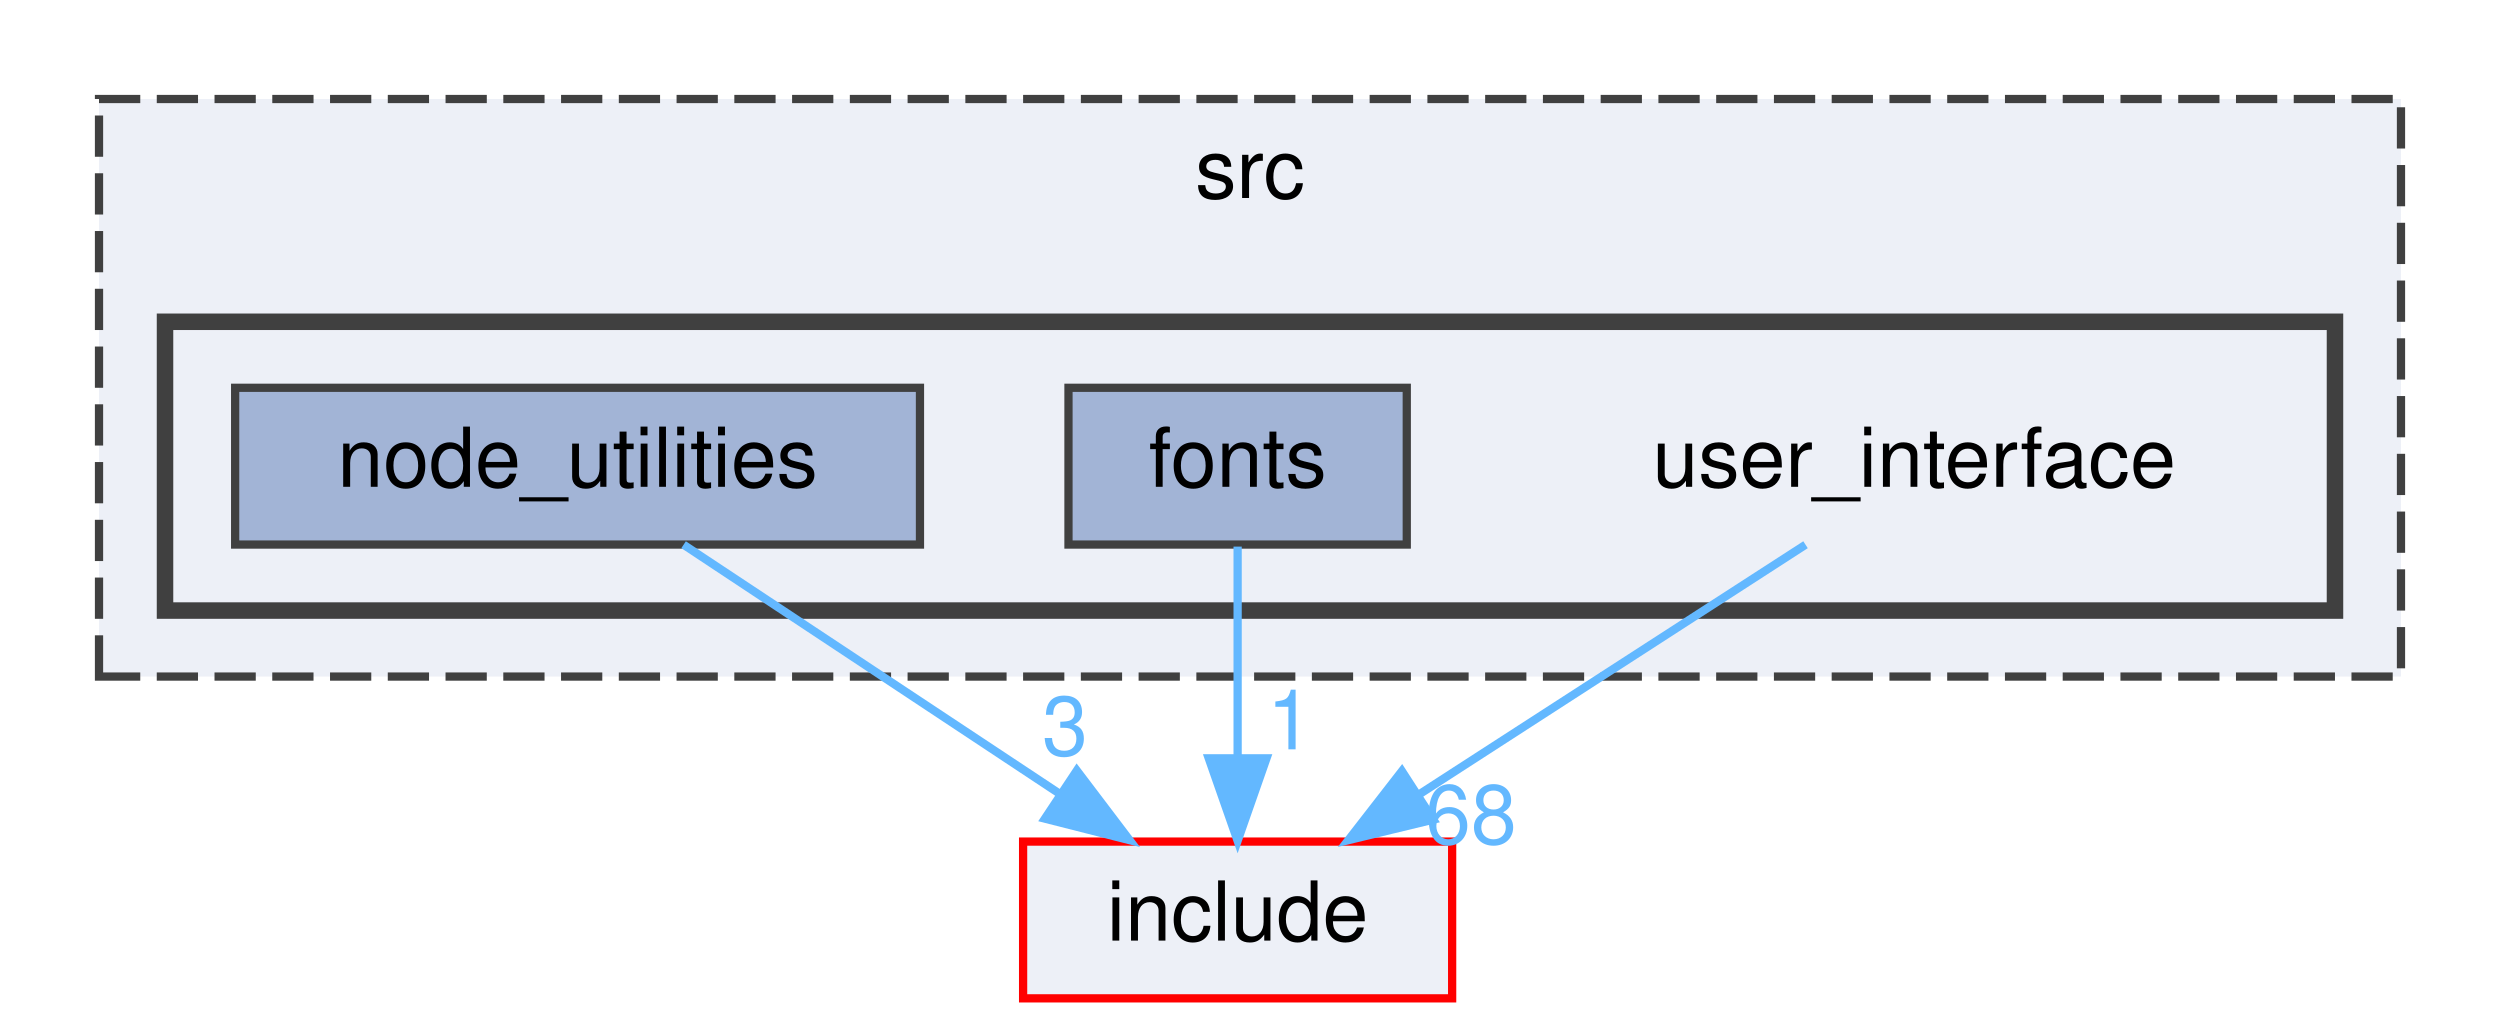
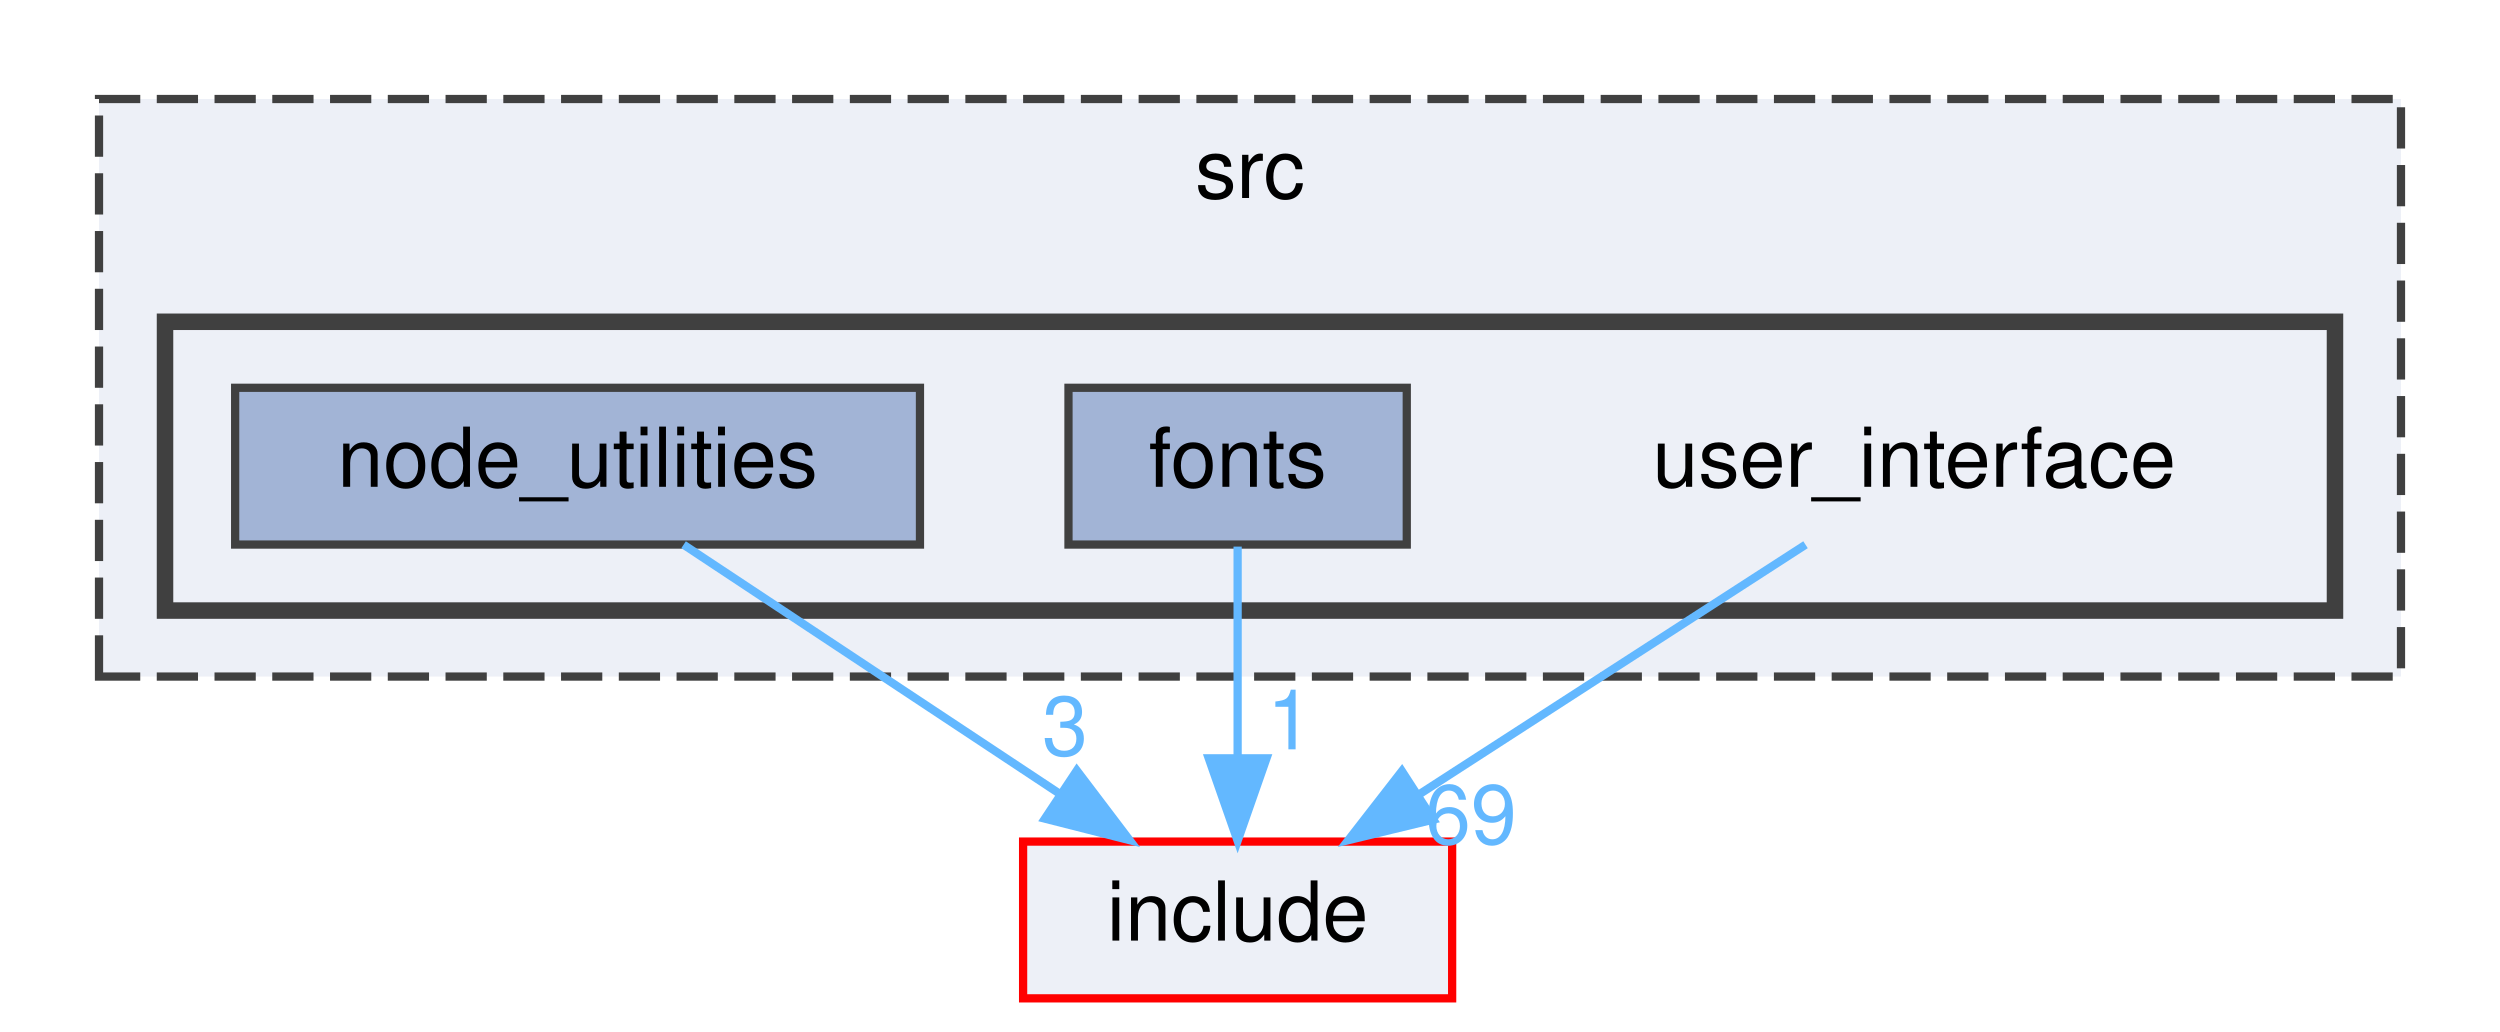
<svg xmlns="http://www.w3.org/2000/svg" xmlns:xlink="http://www.w3.org/1999/xlink" width="303pt" height="125pt" viewBox="0.00 0.00 303.00 125.00">
  <g id="graph0" class="graph" transform="scale(1 1) rotate(0) translate(4 121)">
    <g id="clust1" class="cluster">
      <g id="a_clust1">
        <a xlink:href="dir_68267d1309a1af8e8297ef4c3efbcdba.html" target="_top" xlink:title="src">
          <polygon fill="#edf0f7" stroke="#404040" stroke-dasharray="5,2" points="8,-39 8,-109 287,-109 287,-39 8,-39" />
          <text text-anchor="middle" x="147.5" y="-97" font-family="Helvetica,sans-Serif" font-size="10.00">src</text>
        </a>
      </g>
    </g>
    <g id="clust2" class="cluster">
      <g id="a_clust2">
        <a xlink:href="dir_3ff33c31d85f61b3fc6158eec2750235.html" target="_top">
          <polygon fill="#edf0f7" stroke="#404040" stroke-width="2" points="16,-47 16,-82 279,-82 279,-47 16,-47" />
        </a>
      </g>
    </g>
    <g id="node1" class="node">
      <text text-anchor="middle" x="228" y="-62" font-family="Helvetica,sans-Serif" font-size="10.00">user_interface</text>
    </g>
    <g id="node4" class="node">
      <g id="a_node4">
        <a xlink:href="dir_d44c64559bbebec7f509842c48db8b23.html" target="_top" xlink:title="include">
          <polygon fill="#edf0f7" stroke="red" points="172,-19 120,-19 120,0 172,0 172,-19" />
          <text text-anchor="middle" x="146" y="-7" font-family="Helvetica,sans-Serif" font-size="10.00">include</text>
        </a>
      </g>
    </g>
    <g id="edge1" class="edge">
      <g id="a_edge1">
        <a xlink:href="dir_000019_000010.html" target="_top">
          <path fill="none" stroke="#63b8ff" d="M214.83,-54.98C202.23,-46.84 183,-34.41 168.06,-24.76" />
          <polygon fill="#63b8ff" stroke="#63b8ff" points="169.71,-21.66 159.41,-19.17 165.91,-27.54 169.71,-21.66" />
        </a>
      </g>
      <g id="a_edge1-headlabel">
-         <a xlink:href="dir_000019_000010.html" target="_top" xlink:title="68">
-           <text text-anchor="middle" x="174.27" y="-18.73" font-family="Helvetica,sans-Serif" font-size="10.00" fill="#63b8ff">68</text>
+         <a xlink:href="dir_000019_000010.html" target="_top" xlink:title="69">
+           <text text-anchor="middle" x="174.27" y="-18.73" font-family="Helvetica,sans-Serif" font-size="10.00" fill="#63b8ff">69</text>
        </a>
      </g>
    </g>
    <g id="node2" class="node">
      <g id="a_node2">
        <a xlink:href="dir_46225bd248edc4de1179f59822478e0b.html" target="_top" xlink:title="fonts">
          <polygon fill="#a2b4d6" stroke="#404040" points="166.5,-74 125.5,-74 125.5,-55 166.5,-55 166.5,-74" />
          <text text-anchor="middle" x="146" y="-62" font-family="Helvetica,sans-Serif" font-size="10.00">fonts</text>
        </a>
      </g>
    </g>
    <g id="edge2" class="edge">
      <g id="a_edge2">
        <a xlink:href="dir_000009_000010.html" target="_top">
          <path fill="none" stroke="#63b8ff" d="M146,-54.75C146,-47.8 146,-37.85 146,-29.13" />
          <polygon fill="#63b8ff" stroke="#63b8ff" points="149.5,-29.09 146,-19.09 142.5,-29.09 149.5,-29.09" />
        </a>
      </g>
      <g id="a_edge2-headlabel">
        <a xlink:href="dir_000009_000010.html" target="_top" xlink:title="1">
          <text text-anchor="middle" x="152.34" y="-30.18" font-family="Helvetica,sans-Serif" font-size="10.00" fill="#63b8ff">1</text>
        </a>
      </g>
    </g>
    <g id="node3" class="node">
      <g id="a_node3">
        <a xlink:href="dir_b4836a57aa3a6c361f046619f02b8a62.html" target="_top" xlink:title="node_utilities">
          <polygon fill="#a2b4d6" stroke="#404040" points="107.5,-74 24.5,-74 24.5,-55 107.5,-55 107.5,-74" />
          <text text-anchor="middle" x="66" y="-62" font-family="Helvetica,sans-Serif" font-size="10.00">node_utilities</text>
        </a>
      </g>
    </g>
    <g id="edge3" class="edge">
      <g id="a_edge3">
        <a xlink:href="dir_000012_000010.html" target="_top">
          <path fill="none" stroke="#63b8ff" d="M78.85,-54.98C91.14,-46.84 109.91,-34.41 124.48,-24.76" />
          <polygon fill="#63b8ff" stroke="#63b8ff" points="126.51,-27.61 132.91,-19.17 122.64,-21.78 126.51,-27.61" />
        </a>
      </g>
      <g id="a_edge3-headlabel">
        <a xlink:href="dir_000012_000010.html" target="_top" xlink:title="3">
          <text text-anchor="middle" x="125.08" y="-29.46" font-family="Helvetica,sans-Serif" font-size="10.00" fill="#63b8ff">3</text>
        </a>
      </g>
    </g>
  </g>
</svg>
